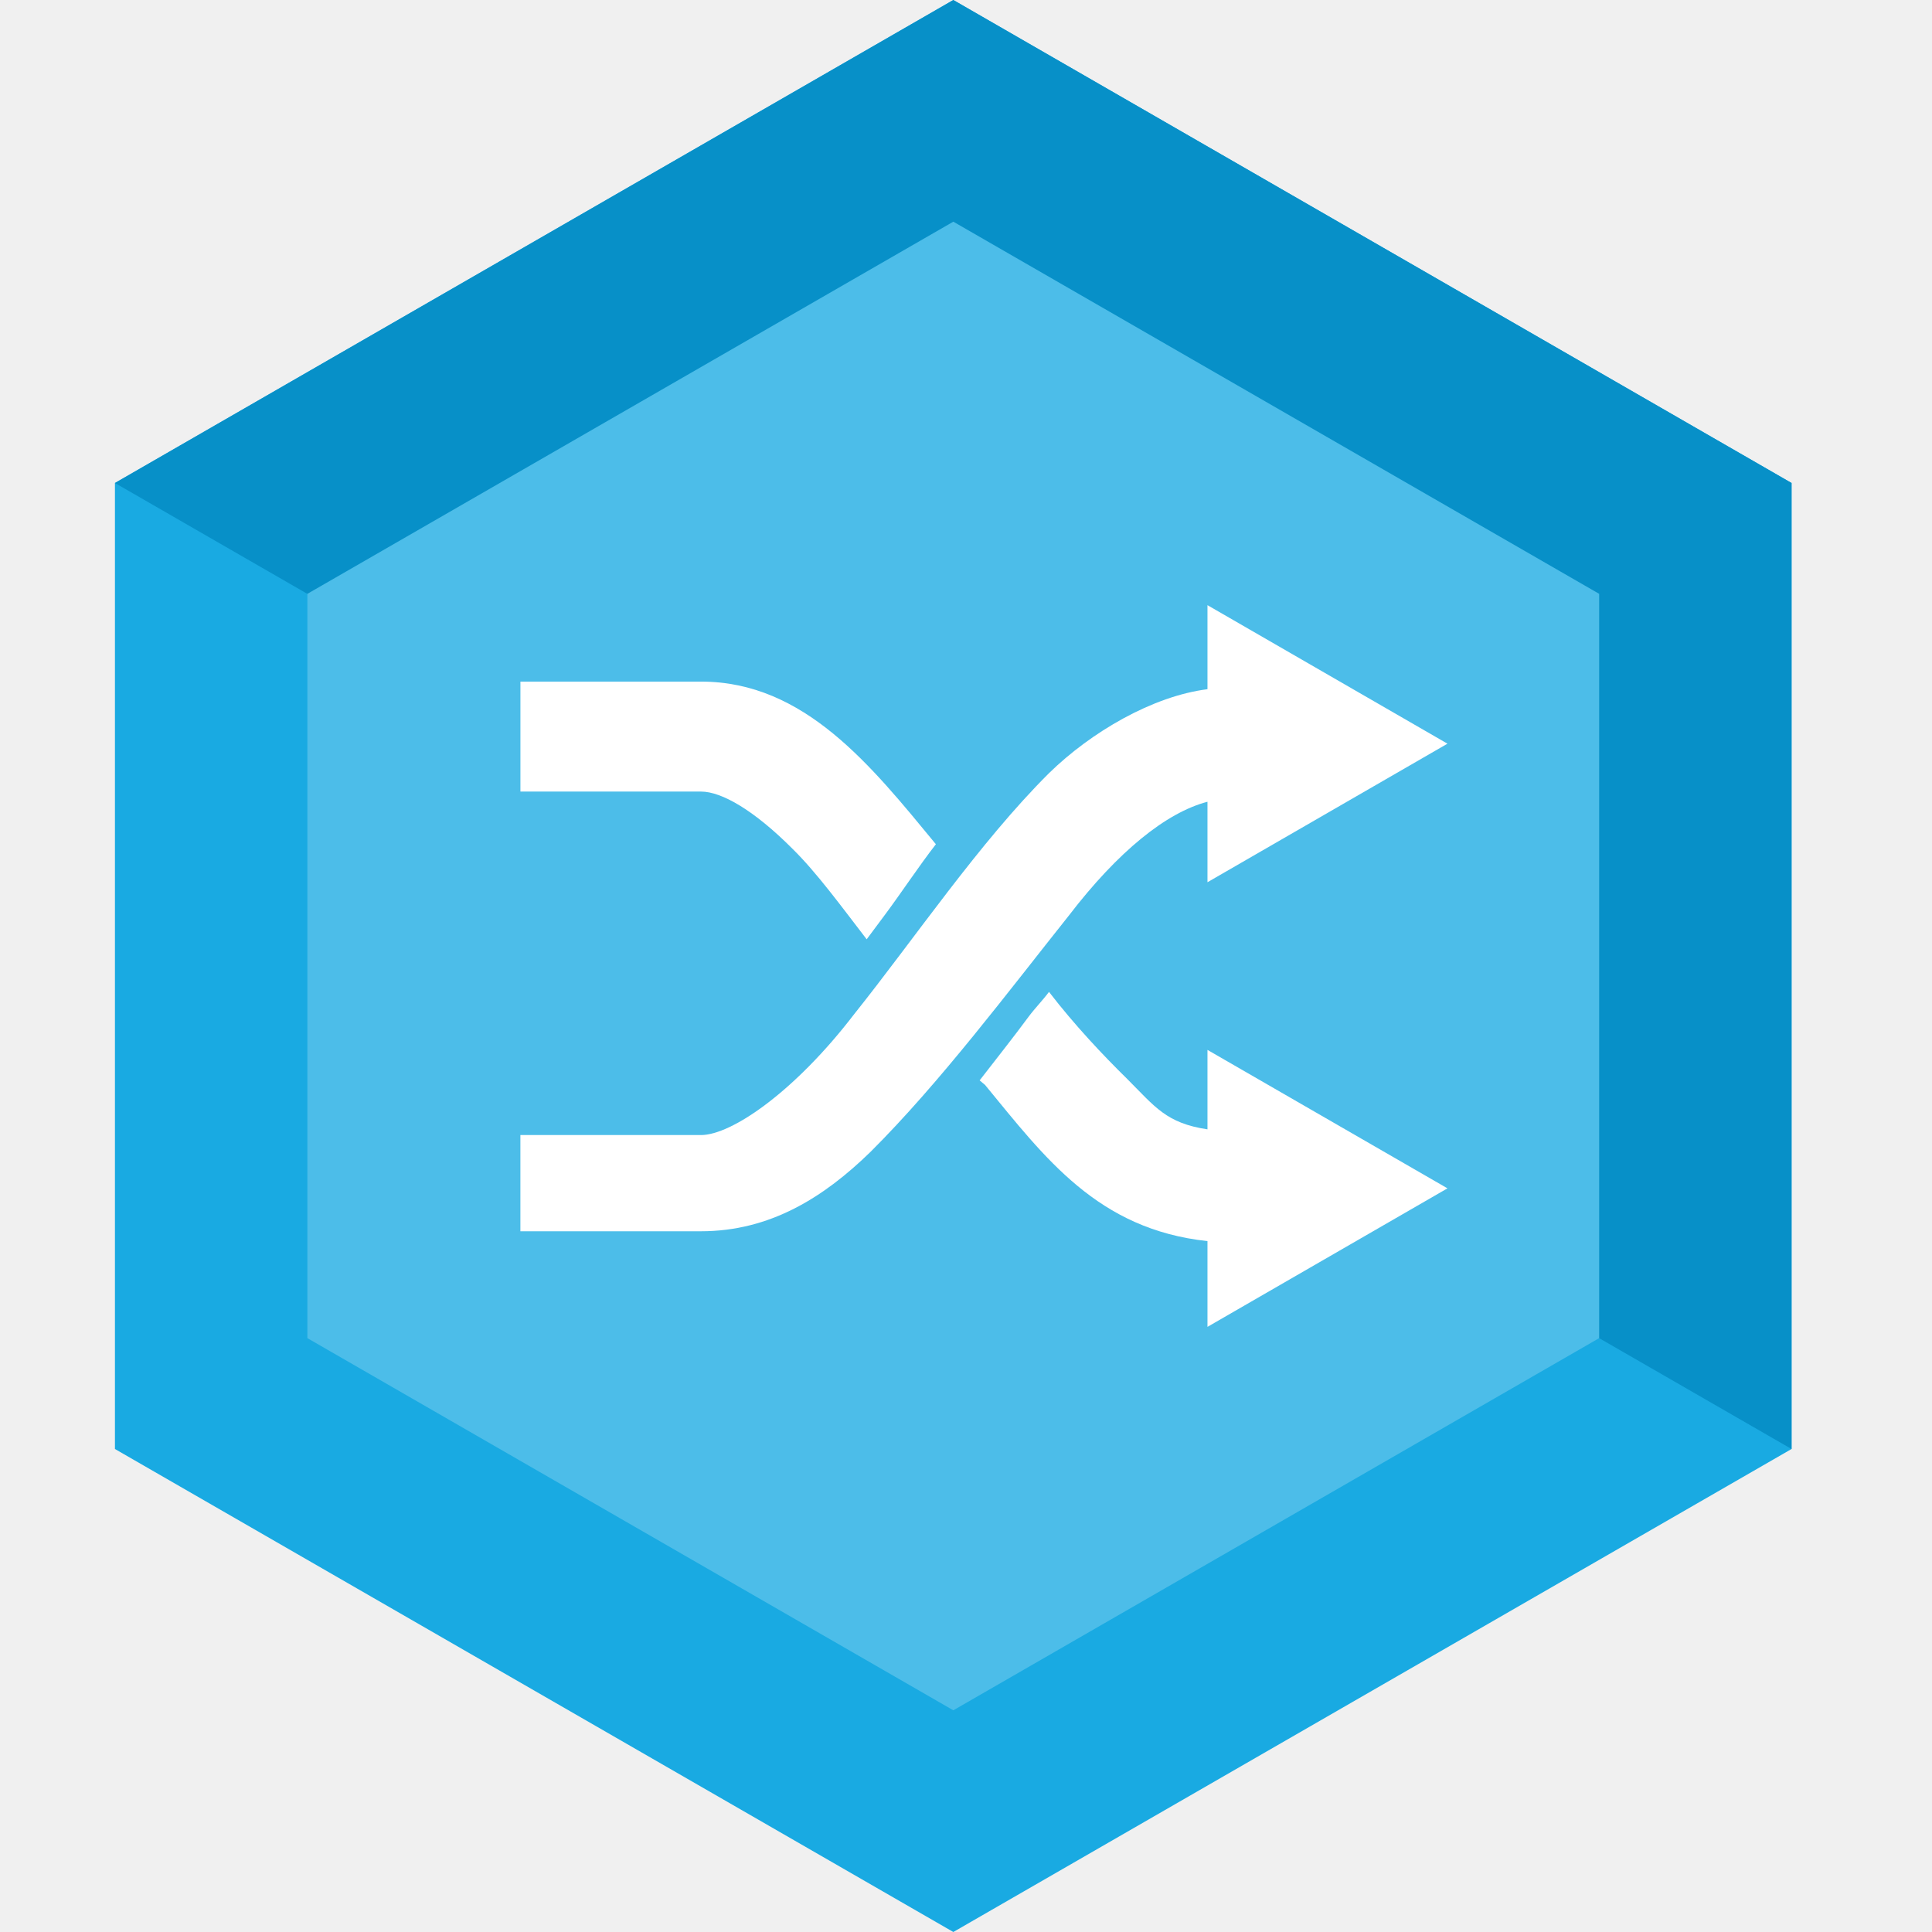
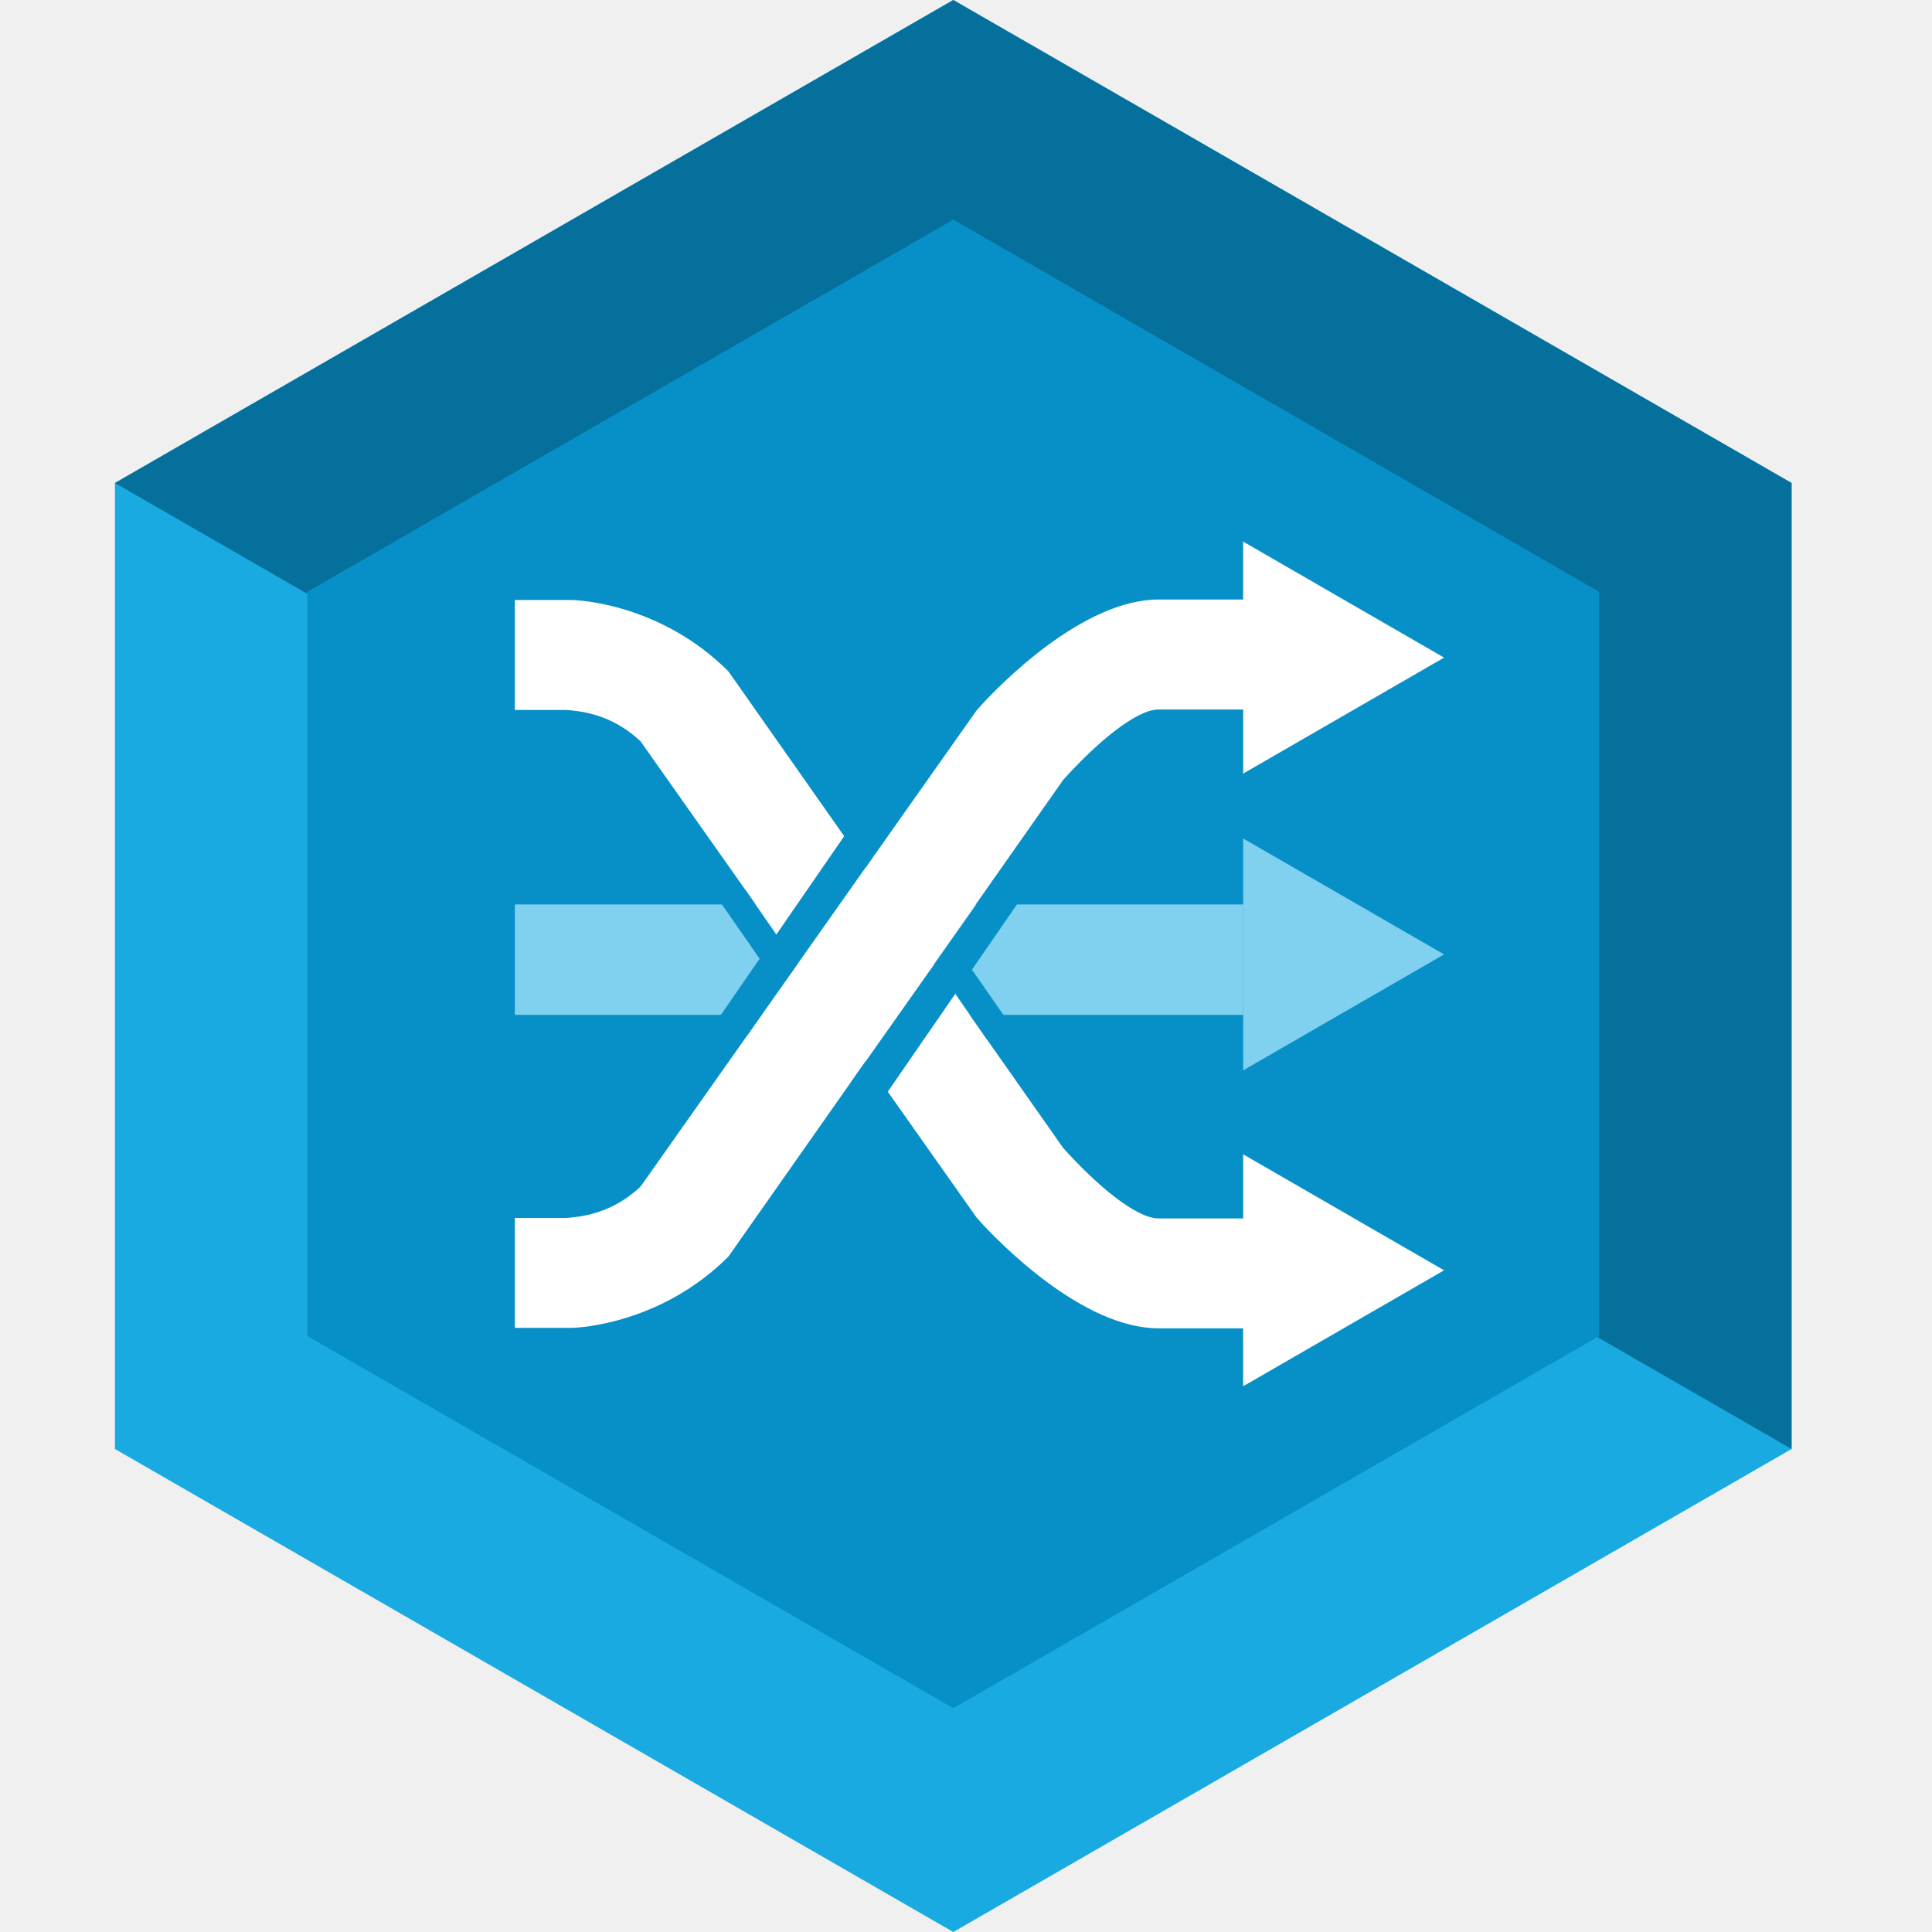
<svg xmlns="http://www.w3.org/2000/svg" version="1.1" id="Layer_1" x="0px" y="0px" width="73px" height="73px" viewBox="0 0 73 73" enable-background="new 0 0 73 73" xml:space="preserve">
  <g>
-     <polygon fill="#19AAE2" points="4.343,18.25 36.021,0 67.693,18.25 67.693,54.75 36.021,73 4.343,54.75  " />
-     <polygon fill="#0790C8" points="4.343,18.25 36.021,0 67.693,18.25 67.693,54.75  " />
-     <polygon fill="#4CBDE9" points="11.614,22.438 36.021,8.376 60.424,22.438 60.424,50.561 36.021,64.623 11.614,50.561  " />
    <g>
-       <path fill="#FFFFFF" d="M45.624,30.294v3.041l9.068-5.235l-9.068-5.234v3.175c-2.075,0.263-4.396,1.618-5.986,3.171    c-2.635,2.622-5.083,6.254-7.357,9.099c-2.238,2.925-4.631,4.577-5.797,4.577h-6.821v3.635h6.821c2.622,0,4.654-1.29,6.409-3.001    c2.632-2.622,5.226-6.083,7.496-8.931C42.242,32.174,44.067,30.7,45.624,30.294z" />
-       <path fill="#FFFFFF" d="M32.747,35.491c0.233-0.314,0.468-0.625,0.704-0.945c0.627-0.844,1.262-1.81,1.911-2.647    c-2.438-2.957-4.958-6.145-8.875-6.145h-6.823v4.155h6.823c0.788,0,2.02,0.721,3.454,2.159    C30.847,32.957,31.786,34.241,32.747,35.491z" />
-       <path fill="#FFFFFF" d="M45.624,46.895v3.24l9.068-5.234l-9.068-5.231v3.002c-1.557-0.234-1.974-0.844-3.035-1.906    c-0.907-0.89-1.989-2.036-2.953-3.288c-0.228,0.308-0.527,0.613-0.759,0.923c-0.596,0.808-1.242,1.619-1.862,2.421l0.204,0.171    C39.49,43.753,41.472,46.448,45.624,46.895z" />
+       <polygon fill="#19AAE2" points="4.343,18.25 36.02,0 67.694,18.25 67.694,54.75 36.02,73 4.343,54.75   " />
+       <polygon fill="#06709C" points="4.343,18.25 36.02,0 67.694,18.25 67.694,54.75   " />
+       <polygon fill="#0790C8" points="11.614,22.361 36.02,8.3 60.425,22.361 60.425,50.483 36.02,64.545 11.614,50.483   " />
+       <g>
+         <g>
+           <g>
+             <polygon fill="#80D0EF" points="46.972,40.443 54.564,36.062 46.972,31.681      " />
+           </g>
+           <rect x="19.453" y="34.174" fill="#80D0EF" width="27.519" height="4.173" />
+         </g>
+         <g>
+           <path fill="#FFFFFF" d="M54.564,47.998l-7.593,4.382V50.19H43.77c-2.824,0-5.971-3.165-6.867-4.181L24.204,28.011      c-1.146-1.082-2.367-1.146-2.802-1.185h-1.949V22.67h1.946h0.13h0.041c0.324,0,3.418,0.163,5.953,2.698l12.646,18.004      c1.251,1.396,2.759,2.666,3.602,2.666h3.202v-2.422L54.564,47.998z" />
+           <path fill="#FFFFFF" d="M54.564,24.848l-7.593-4.384v2.189H43.77c-2.824,0-5.971,3.165-6.867,4.185L24.204,44.834      c-1.146,1.082-2.367,1.145-2.802,1.187h-1.949v4.152h1.946h0.13h0.041c0.324,0,3.418-0.161,5.953-2.694l12.646-18.006      c1.251-1.396,2.759-2.665,3.602-2.665h3.202v2.421L54.564,24.848z" />
+           <polyline fill="#0790C8" points="28.229,39.127 32.981,32.39 32.014,31.425 26.701,39.127     " />
+           <polyline fill="#0790C8" points="36.927,34.128 32.174,40.863 33.143,41.831 38.457,34.128     " />
+           <polyline fill="#0790C8" points="29.326,35.32 28.164,33.627 26.895,33.627 28.93,36.55 29.326,35.438     " />
+           <polyline fill="#0790C8" points="36.113,37.56 37.274,39.253 38.544,39.253 36.51,36.329 36.113,37.441     " />
+         </g>
+       </g>
    </g>
  </g>
</svg>
